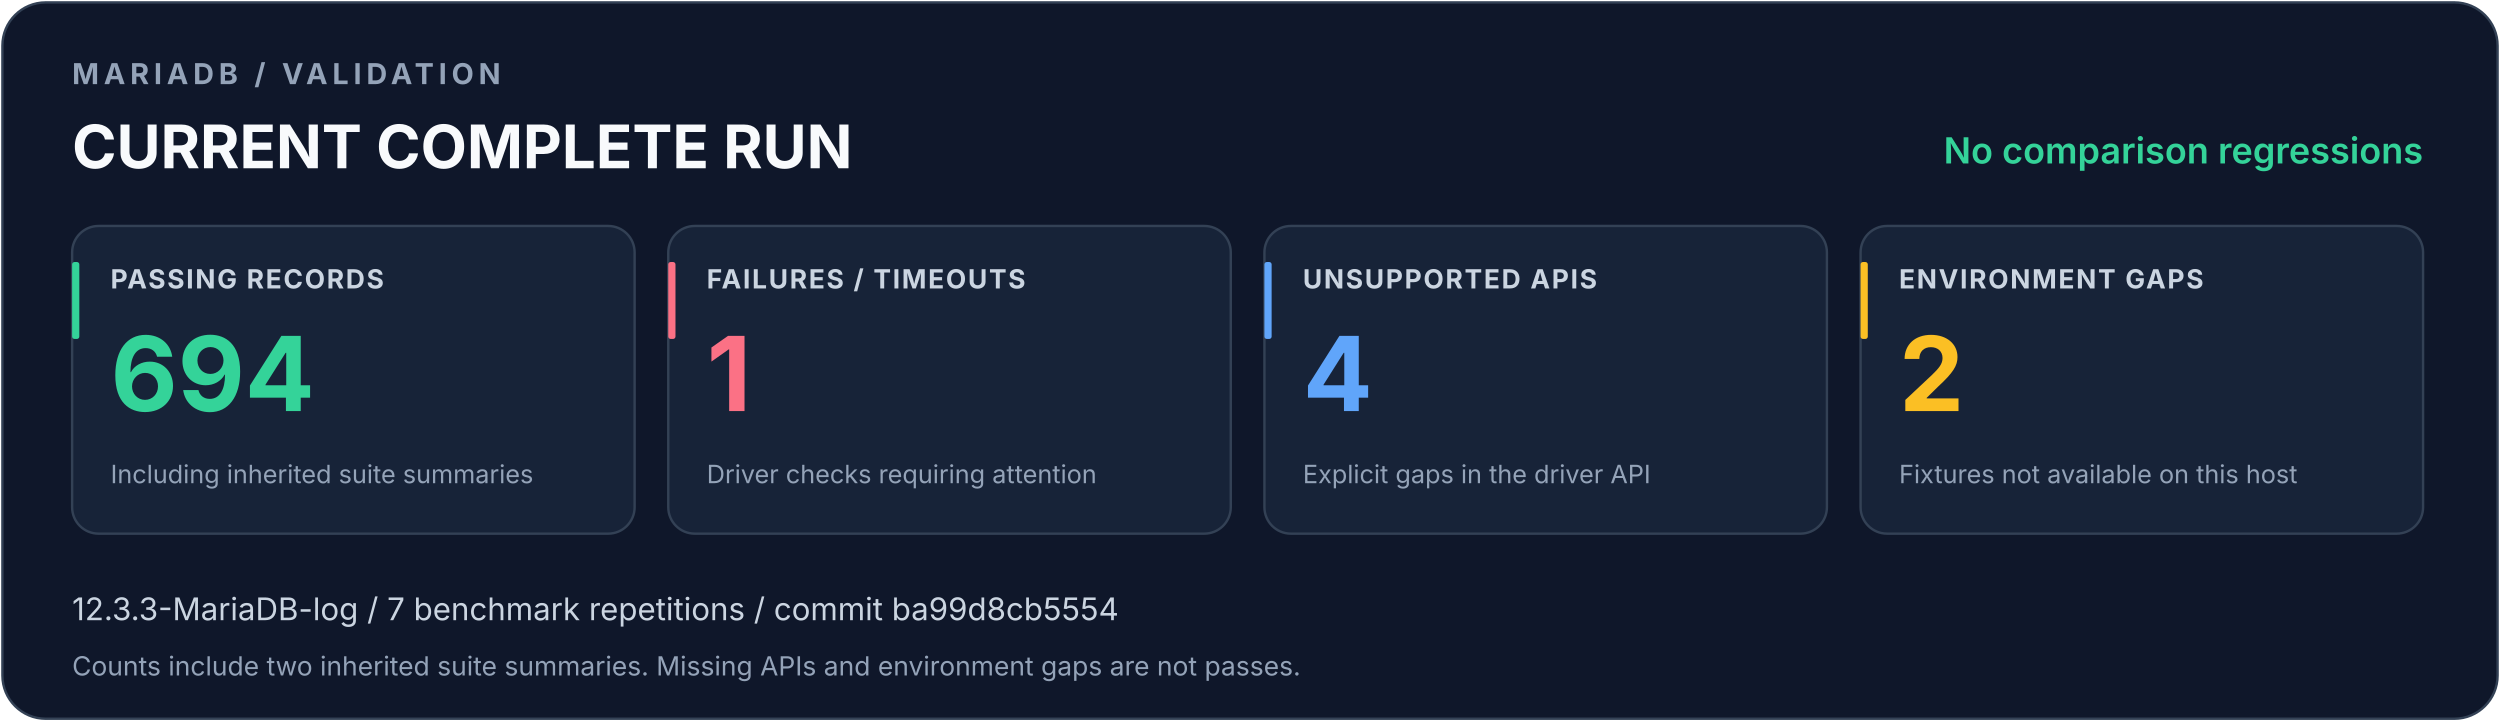
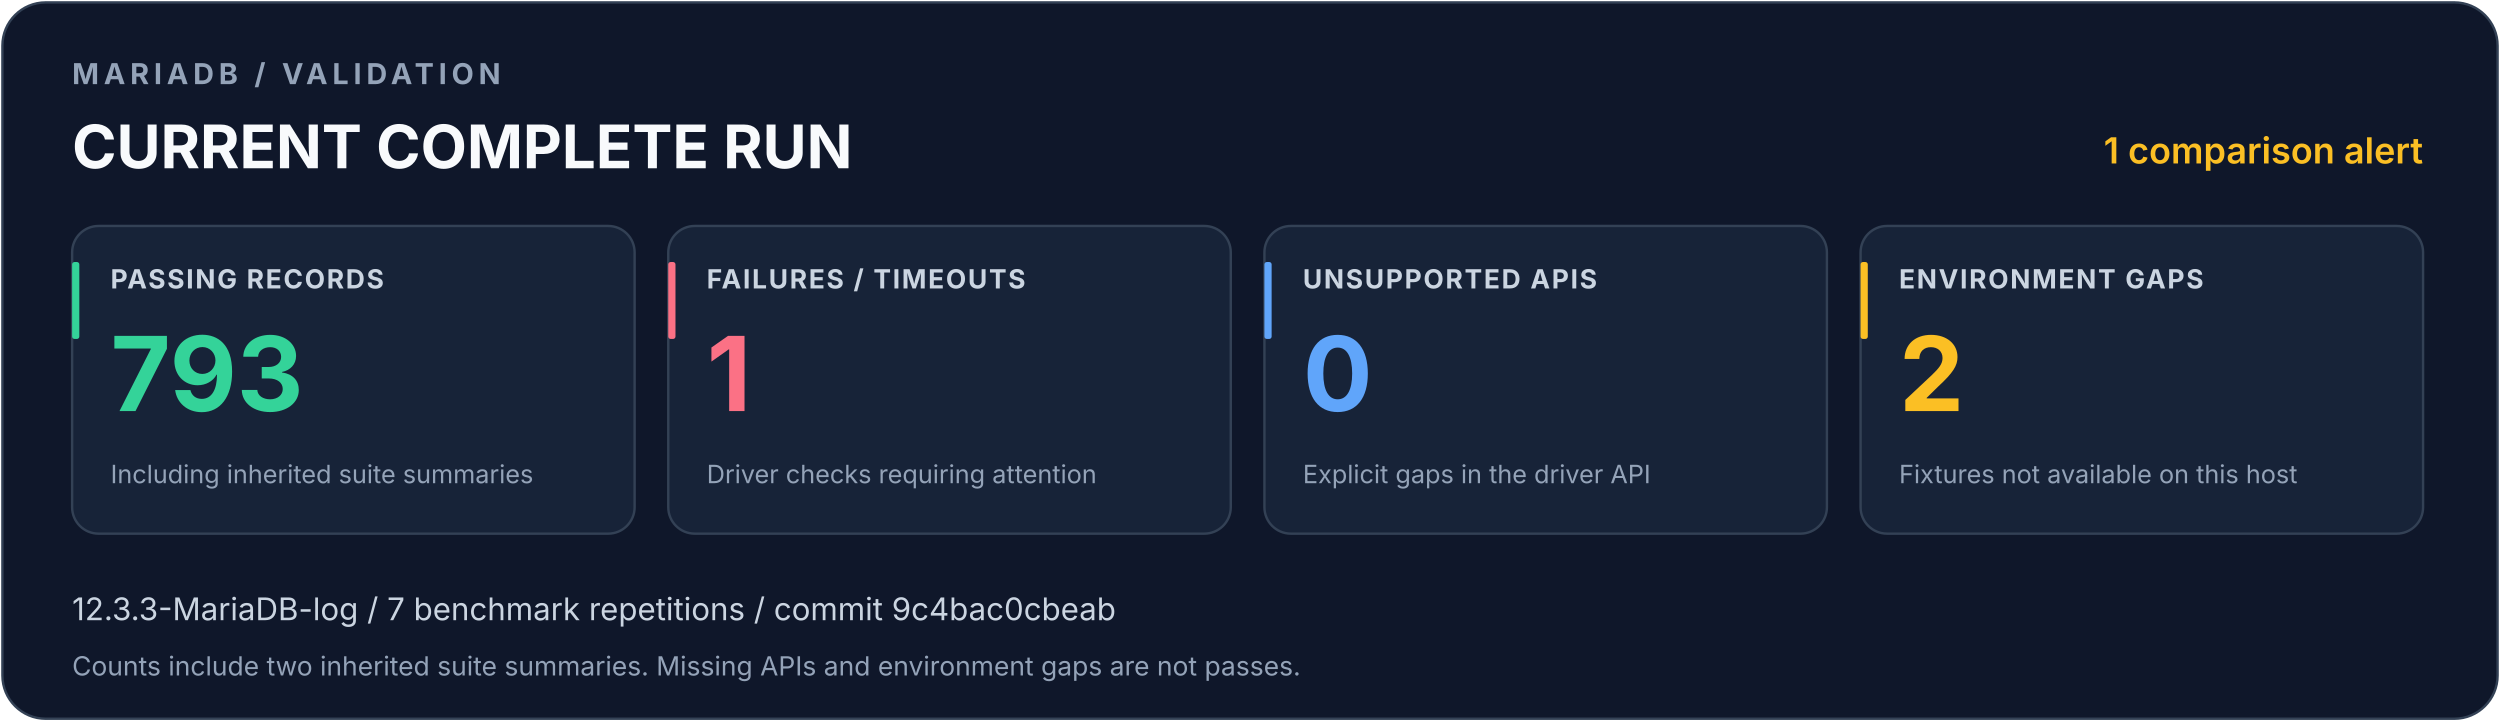
<svg xmlns="http://www.w3.org/2000/svg" width="1040" height="300" viewBox="0 0 1040 300" role="img" aria-labelledby="title description">
  <rect x="1" y="1" width="1038" height="298" rx="18" fill="#0f172a" stroke="#334155" />
  <g font-family="-apple-system, BlinkMacSystemFont, Segoe UI, sans-serif">
    <text x="30" y="35" font-size="12" font-weight="700" letter-spacing="2" fill="#94a3b8">MARIADB / VALIDATION</text>
    <text x="30" y="70" font-size="25" font-weight="700" fill="#f8fafc">CURRENT COMPLETE RUN</text>
-     <text x="1008" y="68" text-anchor="end" font-size="15" font-weight="600" fill="#34d399">No comparison regressions</text>
+     <text x="1008" y="68" text-anchor="end" font-size="15" font-weight="600" fill="#fbbf24">1 comparison alert</text>
    <rect x="30" y="94" width="234" height="128" rx="11" fill="#172338" stroke="#334155" />
    <rect x="30" y="109" width="3" height="32" rx="1" fill="#34d399" />
    <text x="46" y="120" font-size="11" font-weight="700" letter-spacing="0.7" fill="#cbd5e1">PASSING RECORDS</text>
-     <text x="46" y="171" font-size="43" font-weight="700" fill="#34d399">694</text>
+     <text x="46" y="171" font-size="43" font-weight="700" fill="#34d399">793</text>
    <text x="46" y="201" font-size="10.5" fill="#94a3b8">Including inherited suite summaries</text>
    <rect x="278" y="94" width="234" height="128" rx="11" fill="#172338" stroke="#334155" />
    <rect x="278" y="109" width="3" height="32" rx="1" fill="#fb7185" />
    <text x="294" y="120" font-size="11" font-weight="700" letter-spacing="0.7" fill="#cbd5e1">FAILURES / TIMEOUTS</text>
    <text x="294" y="171" font-size="43" font-weight="700" fill="#fb7185">1</text>
    <text x="294" y="201" font-size="10.5" fill="#94a3b8">Driver checks requiring attention</text>
    <rect x="526" y="94" width="234" height="128" rx="11" fill="#172338" stroke="#334155" />
    <rect x="526" y="109" width="3" height="32" rx="1" fill="#60a5fa" />
    <text x="542" y="120" font-size="11" font-weight="700" letter-spacing="0.7" fill="#cbd5e1">UNSUPPORTED APIS</text>
-     <text x="542" y="171" font-size="43" font-weight="700" fill="#60a5fa">4</text>
+     <text x="542" y="171" font-size="43" font-weight="700" fill="#60a5fa">0</text>
    <text x="542" y="201" font-size="10.5" fill="#94a3b8">Explicit gaps in the driver API</text>
    <rect x="774" y="94" width="234" height="128" rx="11" fill="#172338" stroke="#334155" />
    <rect x="774" y="109" width="3" height="32" rx="1" fill="#fbbf24" />
    <text x="790" y="120" font-size="11" font-weight="700" letter-spacing="0.7" fill="#cbd5e1">ENVIRONMENT GAPS</text>
    <text x="790" y="171" font-size="43" font-weight="700" fill="#fbbf24">2</text>
    <text x="790" y="201" font-size="10.5" fill="#94a3b8">Fixtures not available on this host</text>
-     <text x="30" y="258" font-size="13" fill="#cbd5e1">12.3.3-MariaDB-log  /  7 benchmark repetitions  /  commit ba99d8cb5554</text>
+     <text x="30" y="258" font-size="13" fill="#cbd5e1">12.3.3-MariaDB-log  /  7 benchmark repetitions  /  commit 9c4bac0cbeab</text>
    <text x="30" y="281" font-size="11" fill="#94a3b8">Counts include two inherited suite summaries. Missing APIs and environment gaps are not passes.</text>
  </g>
</svg>
